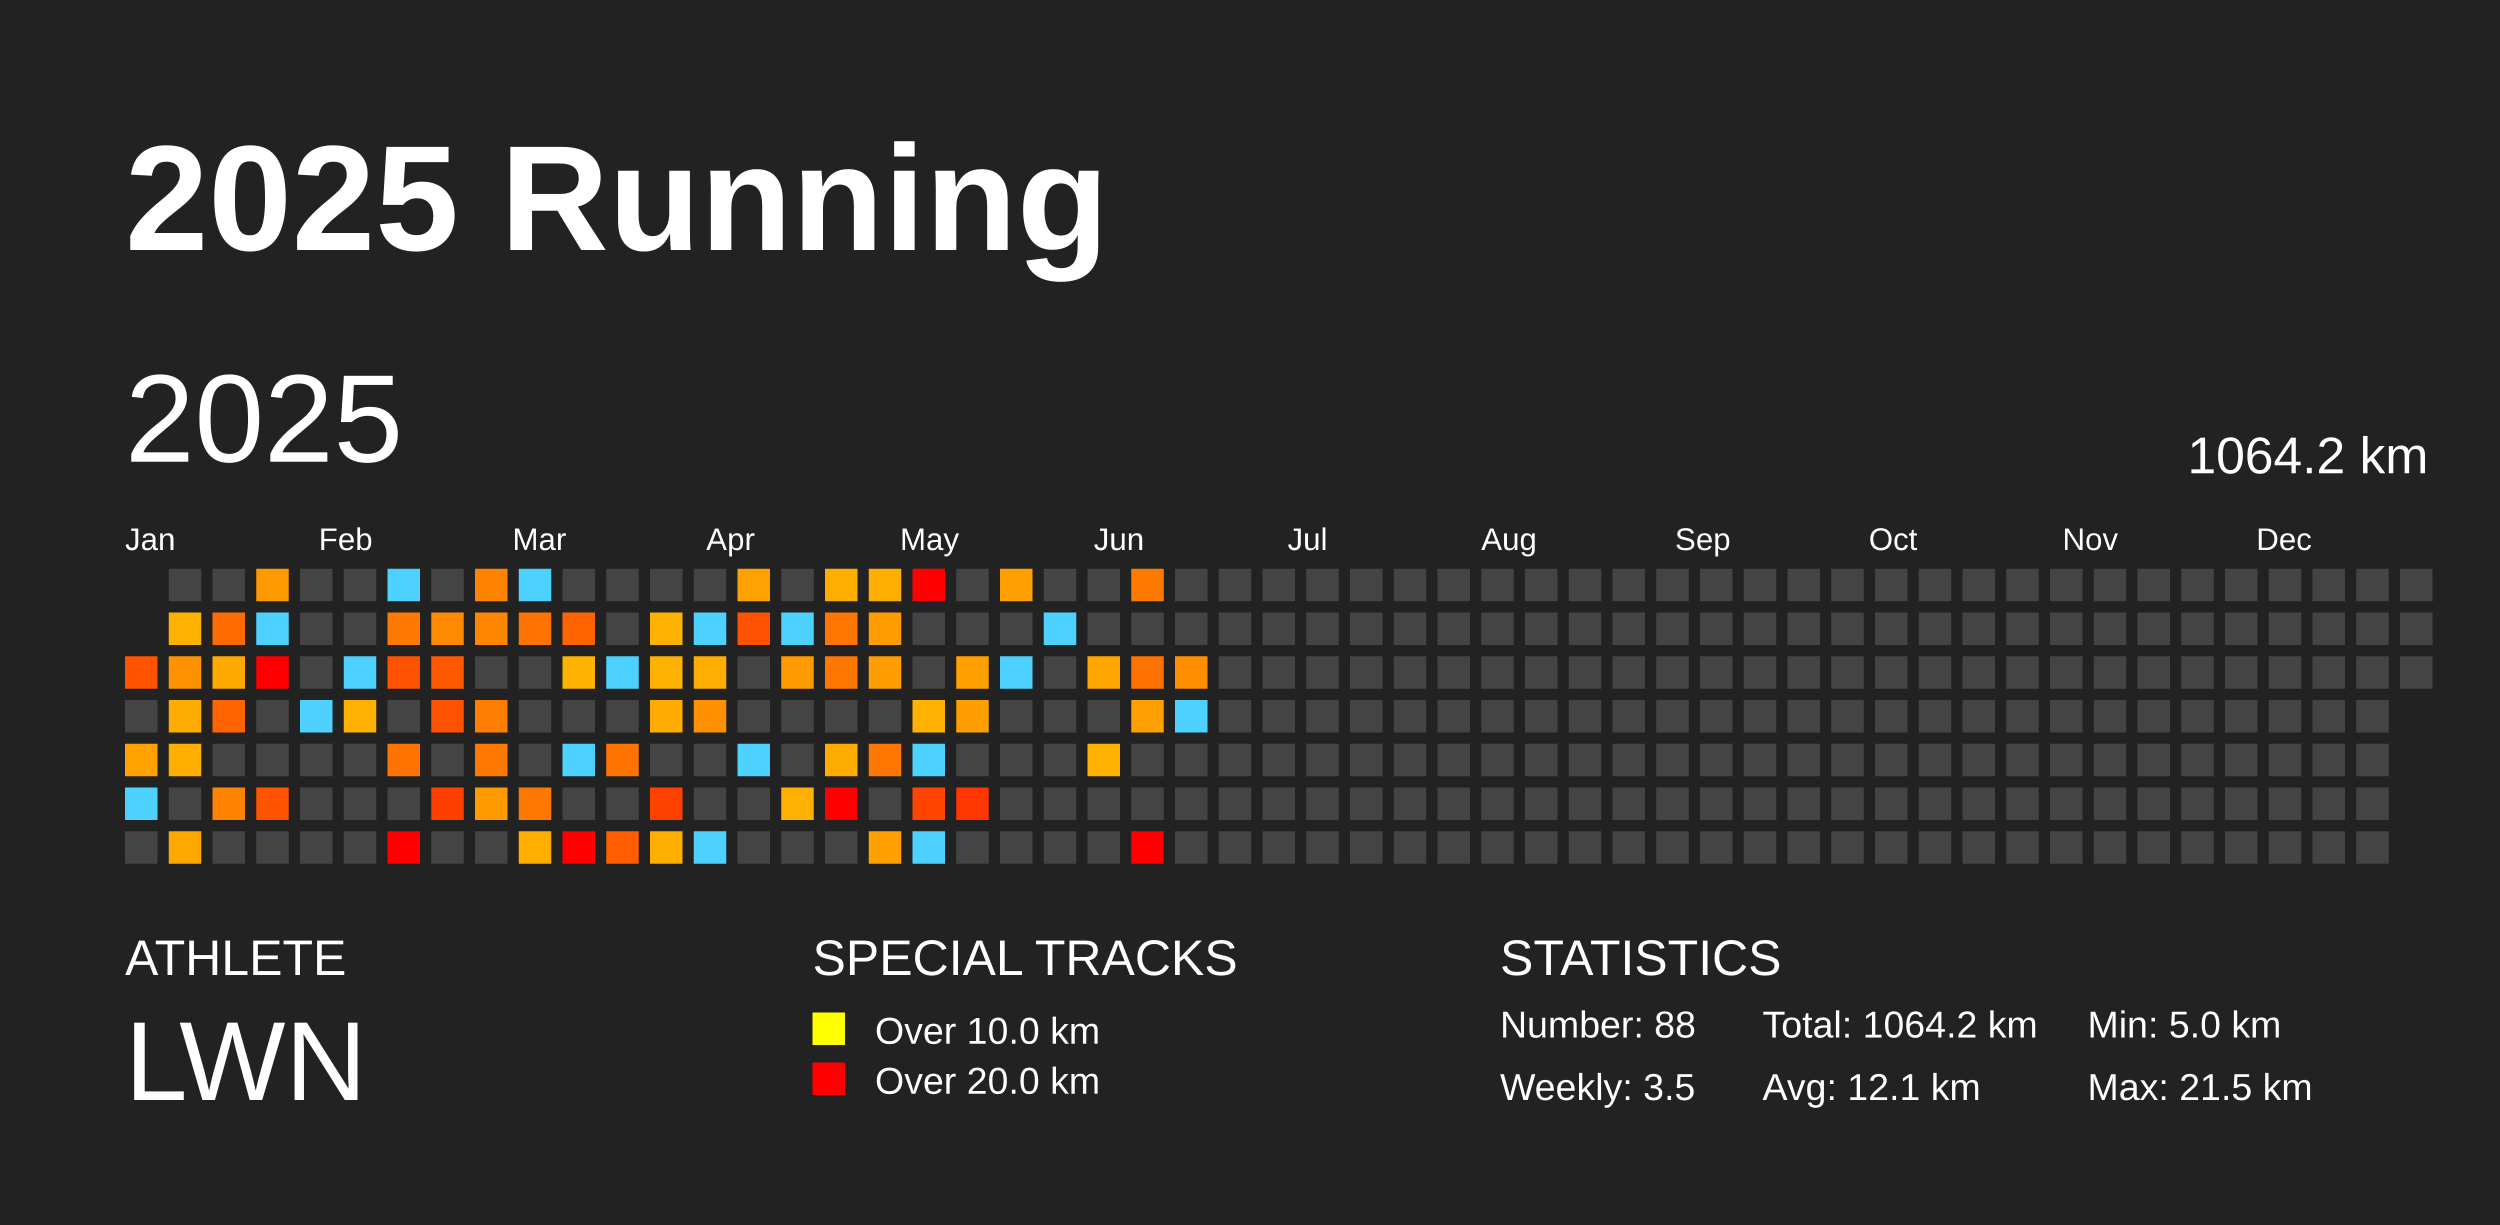
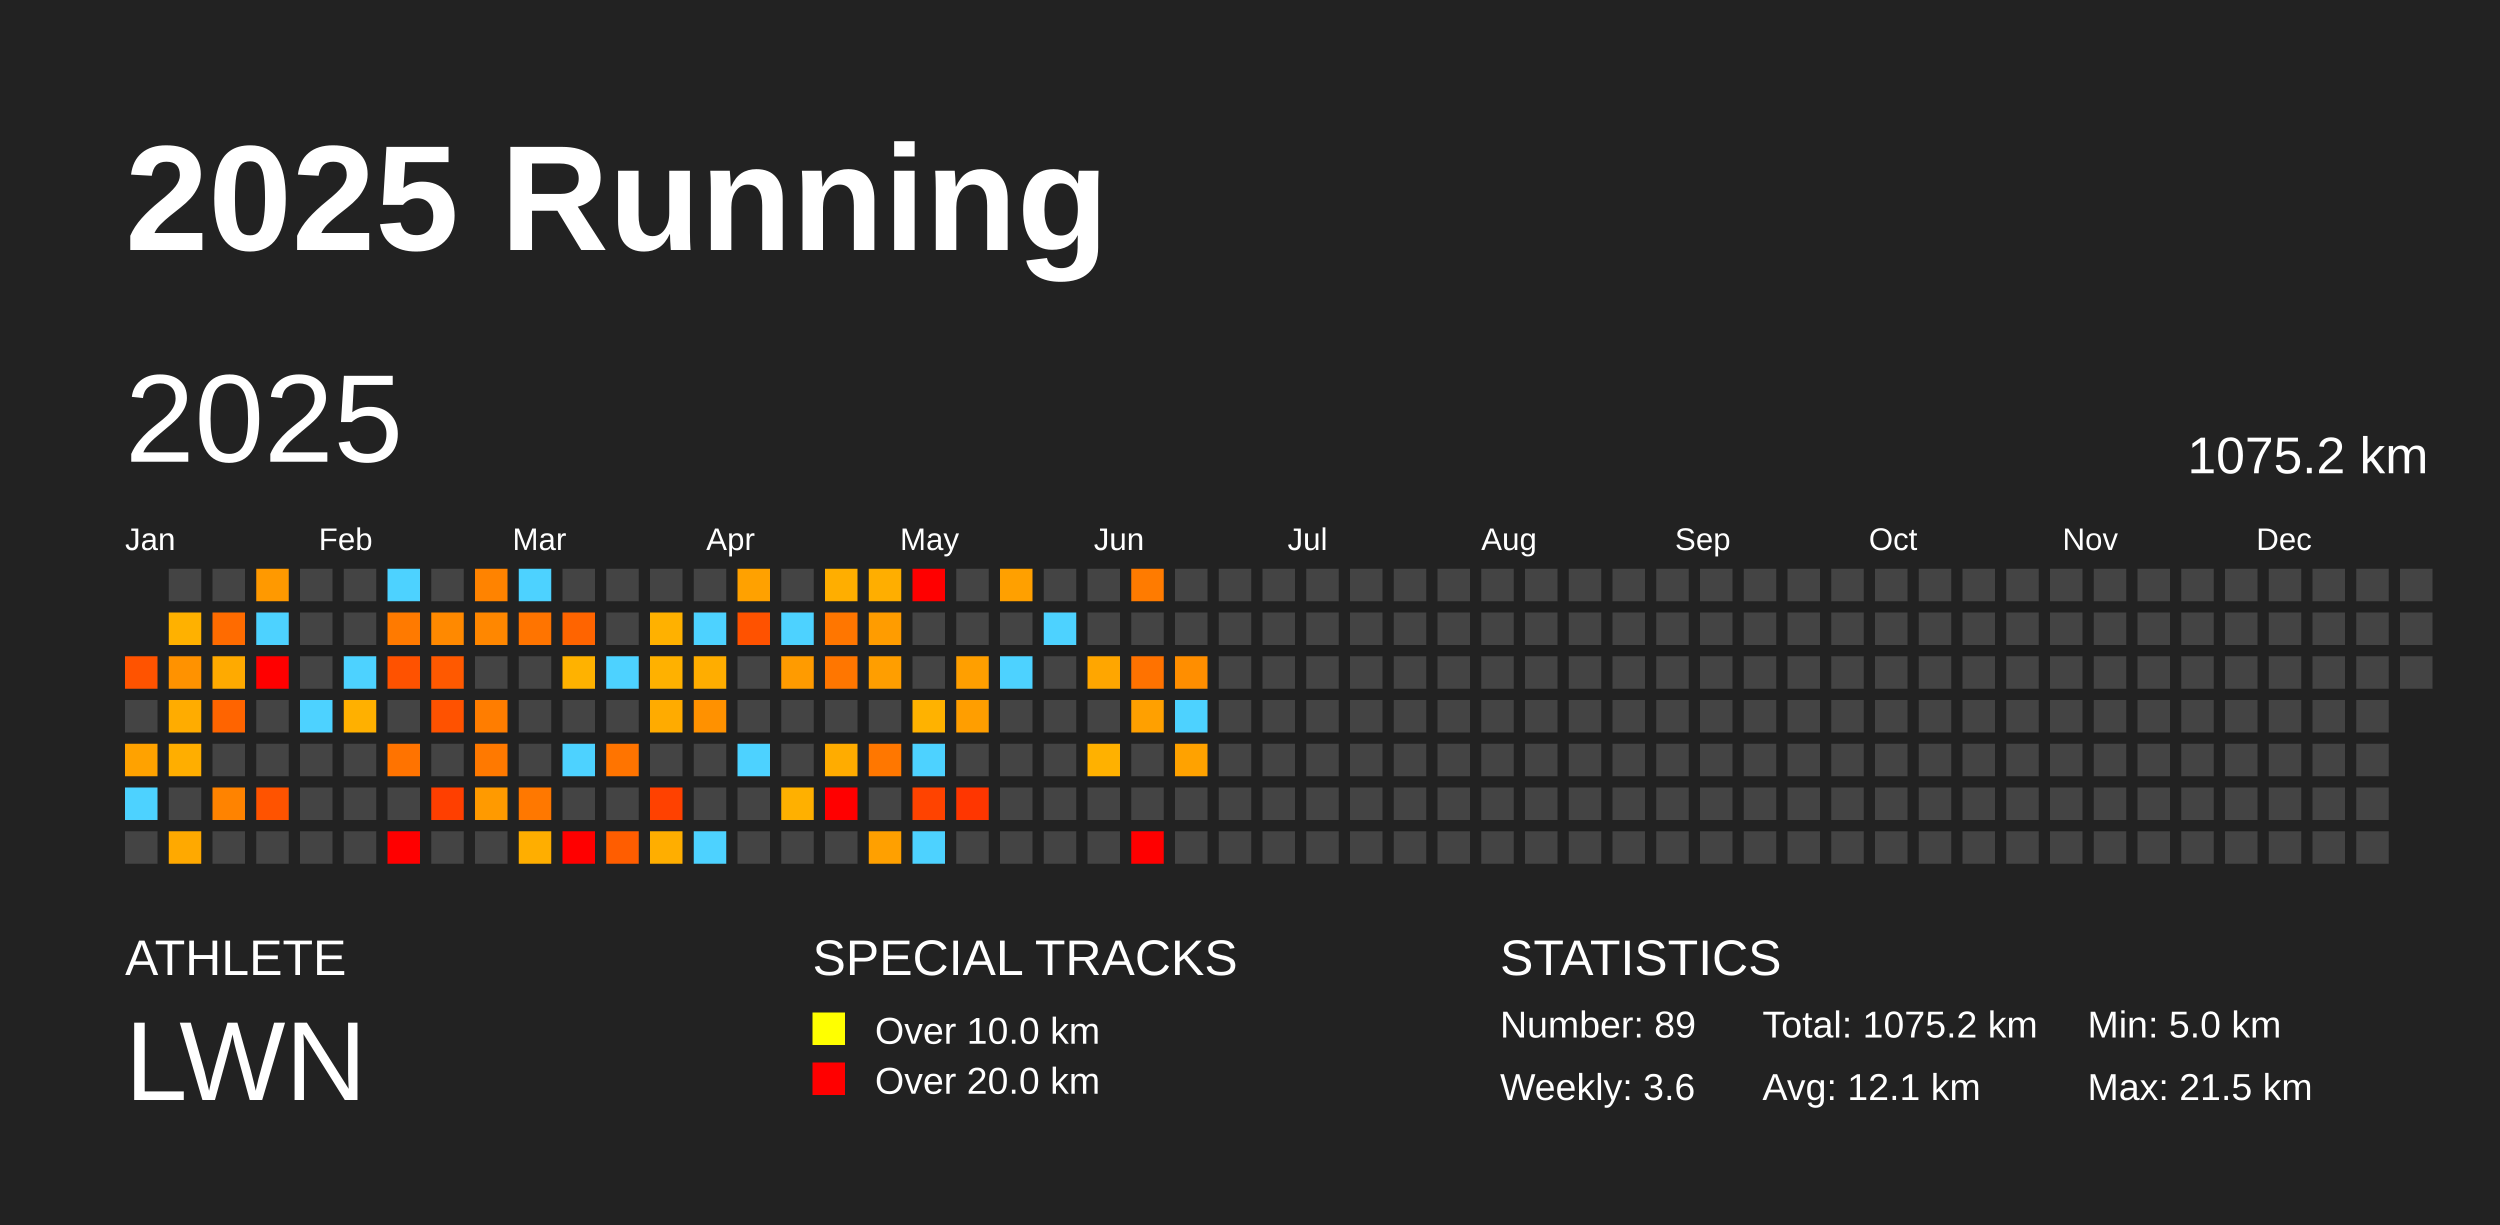
<svg xmlns="http://www.w3.org/2000/svg" baseProfile="full" height="98mm" version="1.1" viewBox="0,0,200,98" width="200mm">
  <defs />
  <rect fill="#222222" height="98" width="200" x="0" y="0" />
  <text fill="#FFFFFF" style="font-size:12px; font-family:Arial; font-weight:bold;" x="10" y="20">2025 Running</text>
  <text fill="#FFFFFF" style="font-size:4px; font-family:Arial" x="10" y="78">ATHLETE</text>
  <text fill="#FFFFFF" style="font-size:9px; font-family:Arial" x="10" y="88">LWN</text>
  <text fill="#FFFFFF" style="font-size:4px; font-family:Arial" x="65" y="78">SPECIAL TRACKS</text>
  <rect fill="yellow" height="2.6" width="2.6" x="65" y="81" />
  <text fill="#FFFFFF" style="font-size:3px; font-family:Arial" x="70" y="83.5">Over 10.0 km</text>
  <rect fill="red" height="2.6" width="2.6" x="65" y="85" />
  <text fill="#FFFFFF" style="font-size:3px; font-family:Arial" x="70" y="87.5">Over 20.0 km</text>
  <text fill="#FFFFFF" style="font-size:4px; font-family:Arial" x="120" y="78">STATISTICS</text>
-   <text fill="#FFFFFF" style="font-size:3px; font-family:Arial" x="120" y="83">Number: 88</text>
-   <text fill="#FFFFFF" style="font-size:3px; font-family:Arial" x="120" y="88">Weekly: 3.5</text>
-   <text fill="#FFFFFF" style="font-size:3px; font-family:Arial" x="141" y="83">Total: 1064.2 km</text>
+   <text fill="#FFFFFF" style="font-size:3px; font-family:Arial" x="120" y="83">Number: 89</text>
+   <text fill="#FFFFFF" style="font-size:3px; font-family:Arial" x="120" y="88">Weekly: 3.6</text>
+   <text fill="#FFFFFF" style="font-size:3px; font-family:Arial" x="141" y="83">Total: 1075.2 km</text>
  <text fill="#FFFFFF" style="font-size:3px; font-family:Arial" x="141" y="88">Avg: 12.1 km</text>
  <text fill="#FFFFFF" style="font-size:3px; font-family:Arial" x="167" y="83">Min: 5.0 km</text>
  <text fill="#FFFFFF" style="font-size:3px; font-family:Arial" x="167" y="88">Max: 21.5 km</text>
  <text dominant-baseline="hanging" fill="#FFFFFF" style="font-size:10.0px; font-family:Arial;" x="10" y="30">2025</text>
-   <text dominant-baseline="hanging" fill="#FFFFFF" style="font-size:4.125px; font-family:Arial;" x="175" y="35">1064.2 km</text>
+   <text dominant-baseline="hanging" fill="#FFFFFF" style="font-size:4.125px; font-family:Arial;" x="175" y="35">1075.2 km</text>
  <text fill="#FFFFFF" style="font-size:2.5px; font-family:Arial" x="10.0" y="44">Jan</text>
  <text fill="#FFFFFF" style="font-size:2.5px; font-family:Arial" x="25.5" y="44">Feb</text>
  <text fill="#FFFFFF" style="font-size:2.5px; font-family:Arial" x="41.0" y="44">Mar</text>
  <text fill="#FFFFFF" style="font-size:2.5px; font-family:Arial" x="56.5" y="44">Apr</text>
  <text fill="#FFFFFF" style="font-size:2.5px; font-family:Arial" x="72.0" y="44">May</text>
  <text fill="#FFFFFF" style="font-size:2.5px; font-family:Arial" x="87.5" y="44">Jun</text>
  <text fill="#FFFFFF" style="font-size:2.5px; font-family:Arial" x="103.0" y="44">Jul</text>
  <text fill="#FFFFFF" style="font-size:2.5px; font-family:Arial" x="118.5" y="44">Aug</text>
  <text fill="#FFFFFF" style="font-size:2.5px; font-family:Arial" x="134.0" y="44">Sep</text>
  <text fill="#FFFFFF" style="font-size:2.5px; font-family:Arial" x="149.5" y="44">Oct</text>
  <text fill="#FFFFFF" style="font-size:2.5px; font-family:Arial" x="165.0" y="44">Nov</text>
  <text fill="#FFFFFF" style="font-size:2.5px; font-family:Arial" x="180.5" y="44">Dec</text>
  <rect fill="#ff5300" height="2.6" width="2.6" x="10.0" y="52.5" />
  <rect fill="#444444" height="2.6" width="2.6" x="10.0" y="56.0" />
  <rect fill="#ffa200" height="2.6" width="2.6" x="10.0" y="59.5" />
  <rect fill="#4dd2ff" height="2.6" width="2.6" x="10.0" y="63.0" />
  <rect fill="#444444" height="2.6" width="2.6" x="10.0" y="66.5" />
  <rect fill="#444444" height="2.6" width="2.6" x="13.5" y="45.5" />
  <rect fill="#ffb100" height="2.6" width="2.6" x="13.5" y="49.0" />
  <rect fill="#ff9200" height="2.6" width="2.6" x="13.5" y="52.5" />
  <rect fill="#ffac00" height="2.6" width="2.6" x="13.5" y="56.0" />
  <rect fill="#ffae00" height="2.6" width="2.6" x="13.5" y="59.5" />
  <rect fill="#444444" height="2.6" width="2.6" x="13.5" y="63.0" />
  <rect fill="#ffa900" height="2.6" width="2.6" x="13.5" y="66.5" />
  <rect fill="#444444" height="2.6" width="2.6" x="17.0" y="45.5" />
  <rect fill="#ff6b00" height="2.6" width="2.6" x="17.0" y="49.0" />
  <rect fill="#ffaa00" height="2.6" width="2.6" x="17.0" y="52.5" />
  <rect fill="#ff6400" height="2.6" width="2.6" x="17.0" y="56.0" />
  <rect fill="#444444" height="2.6" width="2.6" x="17.0" y="59.5" />
  <rect fill="#ff8300" height="2.6" width="2.6" x="17.0" y="63.0" />
  <rect fill="#444444" height="2.6" width="2.6" x="17.0" y="66.5" />
  <rect fill="#ff9900" height="2.6" width="2.6" x="20.5" y="45.5" />
  <rect fill="#4dd2ff" height="2.6" width="2.6" x="20.5" y="49.0" />
  <rect fill="red" height="2.6" width="2.6" x="20.5" y="52.5" />
  <rect fill="#444444" height="2.6" width="2.6" x="20.5" y="56.0" />
  <rect fill="#444444" height="2.6" width="2.6" x="20.5" y="59.5" />
  <rect fill="#ff5300" height="2.6" width="2.6" x="20.5" y="63.0" />
  <rect fill="#444444" height="2.6" width="2.6" x="20.5" y="66.5" />
  <rect fill="#444444" height="2.6" width="2.6" x="24.0" y="45.5" />
  <rect fill="#444444" height="2.6" width="2.6" x="24.0" y="49.0" />
  <rect fill="#444444" height="2.6" width="2.6" x="24.0" y="52.5" />
  <rect fill="#4dd2ff" height="2.6" width="2.6" x="24.0" y="56.0" />
  <rect fill="#444444" height="2.6" width="2.6" x="24.0" y="59.5" />
  <rect fill="#444444" height="2.6" width="2.6" x="24.0" y="63.0" />
  <rect fill="#444444" height="2.6" width="2.6" x="24.0" y="66.5" />
  <rect fill="#444444" height="2.6" width="2.6" x="27.5" y="45.5" />
  <rect fill="#444444" height="2.6" width="2.6" x="27.5" y="49.0" />
  <rect fill="#4dd2ff" height="2.6" width="2.6" x="27.5" y="52.5" />
  <rect fill="#ffb000" height="2.6" width="2.6" x="27.5" y="56.0" />
  <rect fill="#444444" height="2.6" width="2.6" x="27.5" y="59.5" />
  <rect fill="#444444" height="2.6" width="2.6" x="27.5" y="63.0" />
  <rect fill="#444444" height="2.6" width="2.6" x="27.5" y="66.5" />
  <rect fill="#4dd2ff" height="2.6" width="2.6" x="31.0" y="45.5" />
  <rect fill="#ff7a00" height="2.6" width="2.6" x="31.0" y="49.0" />
  <rect fill="#ff5200" height="2.6" width="2.6" x="31.0" y="52.5" />
  <rect fill="#444444" height="2.6" width="2.6" x="31.0" y="56.0" />
  <rect fill="#ff7300" height="2.6" width="2.6" x="31.0" y="59.5" />
  <rect fill="#444444" height="2.6" width="2.6" x="31.0" y="63.0" />
  <rect fill="red" height="2.6" width="2.6" x="31.0" y="66.5" />
  <rect fill="#444444" height="2.6" width="2.6" x="34.5" y="45.5" />
  <rect fill="#ff8900" height="2.6" width="2.6" x="34.5" y="49.0" />
  <rect fill="#ff5900" height="2.6" width="2.6" x="34.5" y="52.5" />
  <rect fill="#ff5200" height="2.6" width="2.6" x="34.5" y="56.0" />
  <rect fill="#444444" height="2.6" width="2.6" x="34.5" y="59.5" />
  <rect fill="#ff3f00" height="2.6" width="2.6" x="34.5" y="63.0" />
  <rect fill="#444444" height="2.6" width="2.6" x="34.5" y="66.5" />
  <rect fill="#ff8300" height="2.6" width="2.6" x="38.0" y="45.5" />
  <rect fill="#ff8700" height="2.6" width="2.6" x="38.0" y="49.0" />
  <rect fill="#444444" height="2.6" width="2.6" x="38.0" y="52.5" />
  <rect fill="#ff7d00" height="2.6" width="2.6" x="38.0" y="56.0" />
  <rect fill="#ff7900" height="2.6" width="2.6" x="38.0" y="59.5" />
  <rect fill="#ff9a00" height="2.6" width="2.6" x="38.0" y="63.0" />
  <rect fill="#444444" height="2.6" width="2.6" x="38.0" y="66.5" />
  <rect fill="#4dd2ff" height="2.6" width="2.6" x="41.5" y="45.5" />
  <rect fill="#ff7400" height="2.6" width="2.6" x="41.5" y="49.0" />
  <rect fill="#444444" height="2.6" width="2.6" x="41.5" y="52.5" />
  <rect fill="#444444" height="2.6" width="2.6" x="41.5" y="56.0" />
  <rect fill="#444444" height="2.6" width="2.6" x="41.5" y="59.5" />
  <rect fill="#ff7800" height="2.6" width="2.6" x="41.5" y="63.0" />
  <rect fill="#ffae00" height="2.6" width="2.6" x="41.5" y="66.5" />
  <rect fill="#444444" height="2.6" width="2.6" x="45.0" y="45.5" />
  <rect fill="#ff6400" height="2.6" width="2.6" x="45.0" y="49.0" />
  <rect fill="#ffb200" height="2.6" width="2.6" x="45.0" y="52.5" />
  <rect fill="#444444" height="2.6" width="2.6" x="45.0" y="56.0" />
  <rect fill="#4dd2ff" height="2.6" width="2.6" x="45.0" y="59.5" />
  <rect fill="#444444" height="2.6" width="2.6" x="45.0" y="63.0" />
  <rect fill="red" height="2.6" width="2.6" x="45.0" y="66.5" />
  <rect fill="#444444" height="2.6" width="2.6" x="48.5" y="45.5" />
  <rect fill="#444444" height="2.6" width="2.6" x="48.5" y="49.0" />
  <rect fill="#4dd2ff" height="2.6" width="2.6" x="48.5" y="52.5" />
  <rect fill="#444444" height="2.6" width="2.6" x="48.5" y="56.0" />
  <rect fill="#ff7400" height="2.6" width="2.6" x="48.5" y="59.5" />
  <rect fill="#444444" height="2.6" width="2.6" x="48.5" y="63.0" />
  <rect fill="#ff5d00" height="2.6" width="2.6" x="48.5" y="66.5" />
  <rect fill="#444444" height="2.6" width="2.6" x="52.0" y="45.5" />
  <rect fill="#ffb100" height="2.6" width="2.6" x="52.0" y="49.0" />
  <rect fill="#ffb100" height="2.6" width="2.6" x="52.0" y="52.5" />
  <rect fill="#ffab00" height="2.6" width="2.6" x="52.0" y="56.0" />
  <rect fill="#444444" height="2.6" width="2.6" x="52.0" y="59.5" />
  <rect fill="#ff4100" height="2.6" width="2.6" x="52.0" y="63.0" />
  <rect fill="#ffae00" height="2.6" width="2.6" x="52.0" y="66.5" />
  <rect fill="#444444" height="2.6" width="2.6" x="55.5" y="45.5" />
  <rect fill="#4dd2ff" height="2.6" width="2.6" x="55.5" y="49.0" />
  <rect fill="#ffad00" height="2.6" width="2.6" x="55.5" y="52.5" />
  <rect fill="#ff9100" height="2.6" width="2.6" x="55.5" y="56.0" />
  <rect fill="#444444" height="2.6" width="2.6" x="55.5" y="59.5" />
  <rect fill="#444444" height="2.6" width="2.6" x="55.5" y="63.0" />
  <rect fill="#4dd2ff" height="2.6" width="2.6" x="55.5" y="66.5" />
  <rect fill="#ffa100" height="2.6" width="2.6" x="59.0" y="45.5" />
  <rect fill="#ff5200" height="2.6" width="2.6" x="59.0" y="49.0" />
  <rect fill="#444444" height="2.6" width="2.6" x="59.0" y="52.5" />
  <rect fill="#444444" height="2.6" width="2.6" x="59.0" y="56.0" />
  <rect fill="#4dd2ff" height="2.6" width="2.6" x="59.0" y="59.5" />
  <rect fill="#444444" height="2.6" width="2.6" x="59.0" y="63.0" />
  <rect fill="#444444" height="2.6" width="2.6" x="59.0" y="66.5" />
  <rect fill="#444444" height="2.6" width="2.6" x="62.5" y="45.5" />
  <rect fill="#4dd2ff" height="2.6" width="2.6" x="62.5" y="49.0" />
  <rect fill="#ff9b00" height="2.6" width="2.6" x="62.5" y="52.5" />
  <rect fill="#444444" height="2.6" width="2.6" x="62.5" y="56.0" />
  <rect fill="#444444" height="2.6" width="2.6" x="62.5" y="59.5" />
  <rect fill="#ffb000" height="2.6" width="2.6" x="62.5" y="63.0" />
  <rect fill="#444444" height="2.6" width="2.6" x="62.5" y="66.5" />
  <rect fill="#ffae00" height="2.6" width="2.6" x="66.0" y="45.5" />
  <rect fill="#ff7600" height="2.6" width="2.6" x="66.0" y="49.0" />
  <rect fill="#ff7600" height="2.6" width="2.6" x="66.0" y="52.5" />
  <rect fill="#444444" height="2.6" width="2.6" x="66.0" y="56.0" />
  <rect fill="#ffac00" height="2.6" width="2.6" x="66.0" y="59.5" />
  <rect fill="red" height="2.6" width="2.6" x="66.0" y="63.0" />
  <rect fill="#444444" height="2.6" width="2.6" x="66.0" y="66.5" />
  <rect fill="#ffae00" height="2.6" width="2.6" x="69.5" y="45.5" />
  <rect fill="#ff9c00" height="2.6" width="2.6" x="69.5" y="49.0" />
  <rect fill="#ff9e00" height="2.6" width="2.6" x="69.5" y="52.5" />
  <rect fill="#444444" height="2.6" width="2.6" x="69.5" y="56.0" />
  <rect fill="#ff7700" height="2.6" width="2.6" x="69.5" y="59.5" />
  <rect fill="#444444" height="2.6" width="2.6" x="69.5" y="63.0" />
  <rect fill="#ffa000" height="2.6" width="2.6" x="69.5" y="66.5" />
  <rect fill="red" height="2.6" width="2.6" x="73.0" y="45.5" />
  <rect fill="#444444" height="2.6" width="2.6" x="73.0" y="49.0" />
  <rect fill="#444444" height="2.6" width="2.6" x="73.0" y="52.5" />
  <rect fill="#ffb200" height="2.6" width="2.6" x="73.0" y="56.0" />
  <rect fill="#4dd2ff" height="2.6" width="2.6" x="73.0" y="59.5" />
  <rect fill="#ff4300" height="2.6" width="2.6" x="73.0" y="63.0" />
  <rect fill="#4dd2ff" height="2.6" width="2.6" x="73.0" y="66.5" />
  <rect fill="#444444" height="2.6" width="2.6" x="76.5" y="45.5" />
  <rect fill="#444444" height="2.6" width="2.6" x="76.5" y="49.0" />
  <rect fill="#ff9f00" height="2.6" width="2.6" x="76.5" y="52.5" />
  <rect fill="#ff9e00" height="2.6" width="2.6" x="76.5" y="56.0" />
  <rect fill="#444444" height="2.6" width="2.6" x="76.5" y="59.5" />
  <rect fill="#ff3600" height="2.6" width="2.6" x="76.5" y="63.0" />
  <rect fill="#444444" height="2.6" width="2.6" x="76.5" y="66.5" />
  <rect fill="#ffa000" height="2.6" width="2.6" x="80.0" y="45.5" />
  <rect fill="#444444" height="2.6" width="2.6" x="80.0" y="49.0" />
  <rect fill="#4dd2ff" height="2.6" width="2.6" x="80.0" y="52.5" />
  <rect fill="#444444" height="2.6" width="2.6" x="80.0" y="56.0" />
  <rect fill="#444444" height="2.6" width="2.6" x="80.0" y="59.5" />
  <rect fill="#444444" height="2.6" width="2.6" x="80.0" y="63.0" />
  <rect fill="#444444" height="2.6" width="2.6" x="80.0" y="66.5" />
  <rect fill="#444444" height="2.6" width="2.6" x="83.5" y="45.5" />
  <rect fill="#4dd2ff" height="2.6" width="2.6" x="83.5" y="49.0" />
  <rect fill="#444444" height="2.6" width="2.6" x="83.5" y="52.5" />
  <rect fill="#444444" height="2.6" width="2.6" x="83.5" y="56.0" />
  <rect fill="#444444" height="2.6" width="2.6" x="83.5" y="59.5" />
  <rect fill="#444444" height="2.6" width="2.6" x="83.5" y="63.0" />
  <rect fill="#444444" height="2.6" width="2.6" x="83.5" y="66.5" />
  <rect fill="#444444" height="2.6" width="2.6" x="87.0" y="45.5" />
  <rect fill="#444444" height="2.6" width="2.6" x="87.0" y="49.0" />
  <rect fill="#ffa600" height="2.6" width="2.6" x="87.0" y="52.5" />
  <rect fill="#444444" height="2.6" width="2.6" x="87.0" y="56.0" />
  <rect fill="#ffb100" height="2.6" width="2.6" x="87.0" y="59.5" />
  <rect fill="#444444" height="2.6" width="2.6" x="87.0" y="63.0" />
  <rect fill="#444444" height="2.6" width="2.6" x="87.0" y="66.5" />
  <rect fill="#ff7b00" height="2.6" width="2.6" x="90.5" y="45.5" />
  <rect fill="#444444" height="2.6" width="2.6" x="90.5" y="49.0" />
  <rect fill="#ff7200" height="2.6" width="2.6" x="90.5" y="52.5" />
  <rect fill="#ffa000" height="2.6" width="2.6" x="90.5" y="56.0" />
  <rect fill="#444444" height="2.6" width="2.6" x="90.5" y="59.5" />
  <rect fill="#444444" height="2.6" width="2.6" x="90.5" y="63.0" />
  <rect fill="red" height="2.6" width="2.6" x="90.5" y="66.5" />
  <rect fill="#444444" height="2.6" width="2.6" x="94.0" y="45.5" />
  <rect fill="#444444" height="2.6" width="2.6" x="94.0" y="49.0" />
  <rect fill="#ff8e00" height="2.6" width="2.6" x="94.0" y="52.5" />
  <rect fill="#4dd2ff" height="2.6" width="2.6" x="94.0" y="56.0" />
-   <rect fill="#444444" height="2.6" width="2.6" x="94.0" y="59.5" />
+   <rect fill="#ffa200" height="2.6" width="2.6" x="94.0" y="59.5" />
  <rect fill="#444444" height="2.6" width="2.6" x="94.0" y="63.0" />
  <rect fill="#444444" height="2.6" width="2.6" x="94.0" y="66.5" />
  <rect fill="#444444" height="2.6" width="2.6" x="97.5" y="45.5" />
  <rect fill="#444444" height="2.6" width="2.6" x="97.5" y="49.0" />
  <rect fill="#444444" height="2.6" width="2.6" x="97.5" y="52.5" />
  <rect fill="#444444" height="2.6" width="2.6" x="97.5" y="56.0" />
  <rect fill="#444444" height="2.6" width="2.6" x="97.5" y="59.5" />
  <rect fill="#444444" height="2.6" width="2.6" x="97.5" y="63.0" />
  <rect fill="#444444" height="2.6" width="2.6" x="97.5" y="66.5" />
  <rect fill="#444444" height="2.6" width="2.6" x="101.0" y="45.5" />
  <rect fill="#444444" height="2.6" width="2.6" x="101.0" y="49.0" />
  <rect fill="#444444" height="2.6" width="2.6" x="101.0" y="52.5" />
  <rect fill="#444444" height="2.6" width="2.6" x="101.0" y="56.0" />
  <rect fill="#444444" height="2.6" width="2.6" x="101.0" y="59.5" />
  <rect fill="#444444" height="2.6" width="2.6" x="101.0" y="63.0" />
  <rect fill="#444444" height="2.6" width="2.6" x="101.0" y="66.5" />
  <rect fill="#444444" height="2.6" width="2.6" x="104.5" y="45.5" />
  <rect fill="#444444" height="2.6" width="2.6" x="104.5" y="49.0" />
  <rect fill="#444444" height="2.6" width="2.6" x="104.5" y="52.5" />
  <rect fill="#444444" height="2.6" width="2.6" x="104.5" y="56.0" />
  <rect fill="#444444" height="2.6" width="2.6" x="104.5" y="59.5" />
  <rect fill="#444444" height="2.6" width="2.6" x="104.5" y="63.0" />
  <rect fill="#444444" height="2.6" width="2.6" x="104.5" y="66.5" />
  <rect fill="#444444" height="2.6" width="2.6" x="108.0" y="45.5" />
  <rect fill="#444444" height="2.6" width="2.6" x="108.0" y="49.0" />
  <rect fill="#444444" height="2.6" width="2.6" x="108.0" y="52.5" />
  <rect fill="#444444" height="2.6" width="2.6" x="108.0" y="56.0" />
  <rect fill="#444444" height="2.6" width="2.6" x="108.0" y="59.5" />
  <rect fill="#444444" height="2.6" width="2.6" x="108.0" y="63.0" />
  <rect fill="#444444" height="2.6" width="2.6" x="108.0" y="66.5" />
  <rect fill="#444444" height="2.6" width="2.6" x="111.5" y="45.5" />
  <rect fill="#444444" height="2.6" width="2.6" x="111.5" y="49.0" />
  <rect fill="#444444" height="2.6" width="2.6" x="111.5" y="52.5" />
  <rect fill="#444444" height="2.6" width="2.6" x="111.5" y="56.0" />
  <rect fill="#444444" height="2.6" width="2.6" x="111.5" y="59.5" />
  <rect fill="#444444" height="2.6" width="2.6" x="111.5" y="63.0" />
  <rect fill="#444444" height="2.6" width="2.6" x="111.5" y="66.5" />
  <rect fill="#444444" height="2.6" width="2.6" x="115.0" y="45.5" />
  <rect fill="#444444" height="2.6" width="2.6" x="115.0" y="49.0" />
  <rect fill="#444444" height="2.6" width="2.6" x="115.0" y="52.5" />
  <rect fill="#444444" height="2.6" width="2.6" x="115.0" y="56.0" />
  <rect fill="#444444" height="2.6" width="2.6" x="115.0" y="59.5" />
  <rect fill="#444444" height="2.6" width="2.6" x="115.0" y="63.0" />
  <rect fill="#444444" height="2.6" width="2.6" x="115.0" y="66.5" />
  <rect fill="#444444" height="2.6" width="2.6" x="118.5" y="45.5" />
  <rect fill="#444444" height="2.6" width="2.6" x="118.5" y="49.0" />
  <rect fill="#444444" height="2.6" width="2.6" x="118.5" y="52.5" />
  <rect fill="#444444" height="2.6" width="2.6" x="118.5" y="56.0" />
  <rect fill="#444444" height="2.6" width="2.6" x="118.5" y="59.5" />
  <rect fill="#444444" height="2.6" width="2.6" x="118.5" y="63.0" />
  <rect fill="#444444" height="2.6" width="2.6" x="118.5" y="66.5" />
  <rect fill="#444444" height="2.6" width="2.6" x="122.0" y="45.5" />
  <rect fill="#444444" height="2.6" width="2.6" x="122.0" y="49.0" />
  <rect fill="#444444" height="2.6" width="2.6" x="122.0" y="52.5" />
  <rect fill="#444444" height="2.6" width="2.6" x="122.0" y="56.0" />
  <rect fill="#444444" height="2.6" width="2.6" x="122.0" y="59.5" />
  <rect fill="#444444" height="2.6" width="2.6" x="122.0" y="63.0" />
  <rect fill="#444444" height="2.6" width="2.6" x="122.0" y="66.5" />
  <rect fill="#444444" height="2.6" width="2.6" x="125.5" y="45.5" />
  <rect fill="#444444" height="2.6" width="2.6" x="125.5" y="49.0" />
  <rect fill="#444444" height="2.6" width="2.6" x="125.5" y="52.5" />
  <rect fill="#444444" height="2.6" width="2.6" x="125.5" y="56.0" />
  <rect fill="#444444" height="2.6" width="2.6" x="125.5" y="59.5" />
  <rect fill="#444444" height="2.6" width="2.6" x="125.5" y="63.0" />
  <rect fill="#444444" height="2.6" width="2.6" x="125.5" y="66.5" />
  <rect fill="#444444" height="2.6" width="2.6" x="129.0" y="45.5" />
  <rect fill="#444444" height="2.6" width="2.6" x="129.0" y="49.0" />
  <rect fill="#444444" height="2.6" width="2.6" x="129.0" y="52.5" />
  <rect fill="#444444" height="2.6" width="2.6" x="129.0" y="56.0" />
  <rect fill="#444444" height="2.6" width="2.6" x="129.0" y="59.5" />
  <rect fill="#444444" height="2.6" width="2.6" x="129.0" y="63.0" />
  <rect fill="#444444" height="2.6" width="2.6" x="129.0" y="66.5" />
  <rect fill="#444444" height="2.6" width="2.6" x="132.5" y="45.5" />
  <rect fill="#444444" height="2.6" width="2.6" x="132.5" y="49.0" />
  <rect fill="#444444" height="2.6" width="2.6" x="132.5" y="52.5" />
  <rect fill="#444444" height="2.6" width="2.6" x="132.5" y="56.0" />
  <rect fill="#444444" height="2.6" width="2.6" x="132.5" y="59.5" />
  <rect fill="#444444" height="2.6" width="2.6" x="132.5" y="63.0" />
  <rect fill="#444444" height="2.6" width="2.6" x="132.5" y="66.5" />
  <rect fill="#444444" height="2.6" width="2.6" x="136.0" y="45.5" />
  <rect fill="#444444" height="2.6" width="2.6" x="136.0" y="49.0" />
  <rect fill="#444444" height="2.6" width="2.6" x="136.0" y="52.5" />
  <rect fill="#444444" height="2.6" width="2.6" x="136.0" y="56.0" />
  <rect fill="#444444" height="2.6" width="2.6" x="136.0" y="59.5" />
  <rect fill="#444444" height="2.6" width="2.6" x="136.0" y="63.0" />
  <rect fill="#444444" height="2.6" width="2.6" x="136.0" y="66.5" />
  <rect fill="#444444" height="2.6" width="2.6" x="139.5" y="45.5" />
  <rect fill="#444444" height="2.6" width="2.6" x="139.5" y="49.0" />
  <rect fill="#444444" height="2.6" width="2.6" x="139.5" y="52.5" />
  <rect fill="#444444" height="2.6" width="2.6" x="139.5" y="56.0" />
  <rect fill="#444444" height="2.6" width="2.6" x="139.5" y="59.5" />
  <rect fill="#444444" height="2.6" width="2.6" x="139.5" y="63.0" />
  <rect fill="#444444" height="2.6" width="2.6" x="139.5" y="66.5" />
  <rect fill="#444444" height="2.6" width="2.6" x="143.0" y="45.5" />
  <rect fill="#444444" height="2.6" width="2.6" x="143.0" y="49.0" />
  <rect fill="#444444" height="2.6" width="2.6" x="143.0" y="52.5" />
  <rect fill="#444444" height="2.6" width="2.6" x="143.0" y="56.0" />
  <rect fill="#444444" height="2.6" width="2.6" x="143.0" y="59.5" />
  <rect fill="#444444" height="2.6" width="2.6" x="143.0" y="63.0" />
  <rect fill="#444444" height="2.6" width="2.6" x="143.0" y="66.5" />
  <rect fill="#444444" height="2.6" width="2.6" x="146.5" y="45.5" />
  <rect fill="#444444" height="2.6" width="2.6" x="146.5" y="49.0" />
  <rect fill="#444444" height="2.6" width="2.6" x="146.5" y="52.5" />
  <rect fill="#444444" height="2.6" width="2.6" x="146.5" y="56.0" />
  <rect fill="#444444" height="2.6" width="2.6" x="146.5" y="59.5" />
  <rect fill="#444444" height="2.6" width="2.6" x="146.5" y="63.0" />
  <rect fill="#444444" height="2.6" width="2.6" x="146.5" y="66.5" />
  <rect fill="#444444" height="2.6" width="2.6" x="150.0" y="45.5" />
  <rect fill="#444444" height="2.6" width="2.6" x="150.0" y="49.0" />
  <rect fill="#444444" height="2.6" width="2.6" x="150.0" y="52.5" />
  <rect fill="#444444" height="2.6" width="2.6" x="150.0" y="56.0" />
  <rect fill="#444444" height="2.6" width="2.6" x="150.0" y="59.5" />
  <rect fill="#444444" height="2.6" width="2.6" x="150.0" y="63.0" />
  <rect fill="#444444" height="2.6" width="2.6" x="150.0" y="66.5" />
  <rect fill="#444444" height="2.6" width="2.6" x="153.5" y="45.5" />
  <rect fill="#444444" height="2.6" width="2.6" x="153.5" y="49.0" />
  <rect fill="#444444" height="2.6" width="2.6" x="153.5" y="52.5" />
  <rect fill="#444444" height="2.6" width="2.6" x="153.5" y="56.0" />
  <rect fill="#444444" height="2.6" width="2.6" x="153.5" y="59.5" />
  <rect fill="#444444" height="2.6" width="2.6" x="153.5" y="63.0" />
  <rect fill="#444444" height="2.6" width="2.6" x="153.5" y="66.5" />
  <rect fill="#444444" height="2.6" width="2.6" x="157.0" y="45.5" />
  <rect fill="#444444" height="2.6" width="2.6" x="157.0" y="49.0" />
  <rect fill="#444444" height="2.6" width="2.6" x="157.0" y="52.5" />
  <rect fill="#444444" height="2.6" width="2.6" x="157.0" y="56.0" />
  <rect fill="#444444" height="2.6" width="2.6" x="157.0" y="59.5" />
  <rect fill="#444444" height="2.6" width="2.6" x="157.0" y="63.0" />
  <rect fill="#444444" height="2.6" width="2.6" x="157.0" y="66.5" />
  <rect fill="#444444" height="2.6" width="2.6" x="160.5" y="45.5" />
  <rect fill="#444444" height="2.6" width="2.6" x="160.5" y="49.0" />
  <rect fill="#444444" height="2.6" width="2.6" x="160.5" y="52.5" />
  <rect fill="#444444" height="2.6" width="2.6" x="160.5" y="56.0" />
  <rect fill="#444444" height="2.6" width="2.6" x="160.5" y="59.5" />
  <rect fill="#444444" height="2.6" width="2.6" x="160.5" y="63.0" />
  <rect fill="#444444" height="2.6" width="2.6" x="160.5" y="66.5" />
  <rect fill="#444444" height="2.6" width="2.6" x="164.0" y="45.5" />
  <rect fill="#444444" height="2.6" width="2.6" x="164.0" y="49.0" />
  <rect fill="#444444" height="2.6" width="2.6" x="164.0" y="52.5" />
  <rect fill="#444444" height="2.6" width="2.6" x="164.0" y="56.0" />
  <rect fill="#444444" height="2.6" width="2.6" x="164.0" y="59.5" />
  <rect fill="#444444" height="2.6" width="2.6" x="164.0" y="63.0" />
  <rect fill="#444444" height="2.6" width="2.6" x="164.0" y="66.5" />
  <rect fill="#444444" height="2.6" width="2.6" x="167.5" y="45.5" />
  <rect fill="#444444" height="2.6" width="2.6" x="167.5" y="49.0" />
  <rect fill="#444444" height="2.6" width="2.6" x="167.5" y="52.5" />
  <rect fill="#444444" height="2.6" width="2.6" x="167.5" y="56.0" />
  <rect fill="#444444" height="2.6" width="2.6" x="167.5" y="59.5" />
  <rect fill="#444444" height="2.6" width="2.6" x="167.5" y="63.0" />
  <rect fill="#444444" height="2.6" width="2.6" x="167.5" y="66.5" />
  <rect fill="#444444" height="2.6" width="2.6" x="171.0" y="45.5" />
  <rect fill="#444444" height="2.6" width="2.6" x="171.0" y="49.0" />
  <rect fill="#444444" height="2.6" width="2.6" x="171.0" y="52.5" />
  <rect fill="#444444" height="2.6" width="2.6" x="171.0" y="56.0" />
  <rect fill="#444444" height="2.6" width="2.6" x="171.0" y="59.5" />
  <rect fill="#444444" height="2.6" width="2.6" x="171.0" y="63.0" />
  <rect fill="#444444" height="2.6" width="2.6" x="171.0" y="66.5" />
  <rect fill="#444444" height="2.6" width="2.6" x="174.5" y="45.5" />
  <rect fill="#444444" height="2.6" width="2.6" x="174.5" y="49.0" />
  <rect fill="#444444" height="2.6" width="2.6" x="174.5" y="52.5" />
  <rect fill="#444444" height="2.6" width="2.6" x="174.5" y="56.0" />
  <rect fill="#444444" height="2.6" width="2.6" x="174.5" y="59.5" />
  <rect fill="#444444" height="2.6" width="2.6" x="174.5" y="63.0" />
  <rect fill="#444444" height="2.6" width="2.6" x="174.5" y="66.5" />
  <rect fill="#444444" height="2.6" width="2.6" x="178.0" y="45.5" />
  <rect fill="#444444" height="2.6" width="2.6" x="178.0" y="49.0" />
  <rect fill="#444444" height="2.6" width="2.6" x="178.0" y="52.5" />
  <rect fill="#444444" height="2.6" width="2.6" x="178.0" y="56.0" />
  <rect fill="#444444" height="2.6" width="2.6" x="178.0" y="59.5" />
  <rect fill="#444444" height="2.6" width="2.6" x="178.0" y="63.0" />
  <rect fill="#444444" height="2.6" width="2.6" x="178.0" y="66.5" />
  <rect fill="#444444" height="2.6" width="2.6" x="181.5" y="45.5" />
  <rect fill="#444444" height="2.6" width="2.6" x="181.5" y="49.0" />
  <rect fill="#444444" height="2.6" width="2.6" x="181.5" y="52.5" />
  <rect fill="#444444" height="2.6" width="2.6" x="181.5" y="56.0" />
  <rect fill="#444444" height="2.6" width="2.6" x="181.5" y="59.5" />
  <rect fill="#444444" height="2.6" width="2.6" x="181.5" y="63.0" />
  <rect fill="#444444" height="2.6" width="2.6" x="181.5" y="66.5" />
  <rect fill="#444444" height="2.6" width="2.6" x="185.0" y="45.5" />
  <rect fill="#444444" height="2.6" width="2.6" x="185.0" y="49.0" />
  <rect fill="#444444" height="2.6" width="2.6" x="185.0" y="52.5" />
  <rect fill="#444444" height="2.6" width="2.6" x="185.0" y="56.0" />
  <rect fill="#444444" height="2.6" width="2.6" x="185.0" y="59.5" />
  <rect fill="#444444" height="2.6" width="2.6" x="185.0" y="63.0" />
  <rect fill="#444444" height="2.6" width="2.6" x="185.0" y="66.5" />
  <rect fill="#444444" height="2.6" width="2.6" x="188.5" y="45.5" />
  <rect fill="#444444" height="2.6" width="2.6" x="188.5" y="49.0" />
  <rect fill="#444444" height="2.6" width="2.6" x="188.5" y="52.5" />
  <rect fill="#444444" height="2.6" width="2.6" x="188.5" y="56.0" />
  <rect fill="#444444" height="2.6" width="2.6" x="188.5" y="59.5" />
  <rect fill="#444444" height="2.6" width="2.6" x="188.5" y="63.0" />
  <rect fill="#444444" height="2.6" width="2.6" x="188.5" y="66.5" />
  <rect fill="#444444" height="2.6" width="2.6" x="192.0" y="45.5" />
  <rect fill="#444444" height="2.6" width="2.6" x="192.0" y="49.0" />
  <rect fill="#444444" height="2.6" width="2.6" x="192.0" y="52.5" />
</svg>
